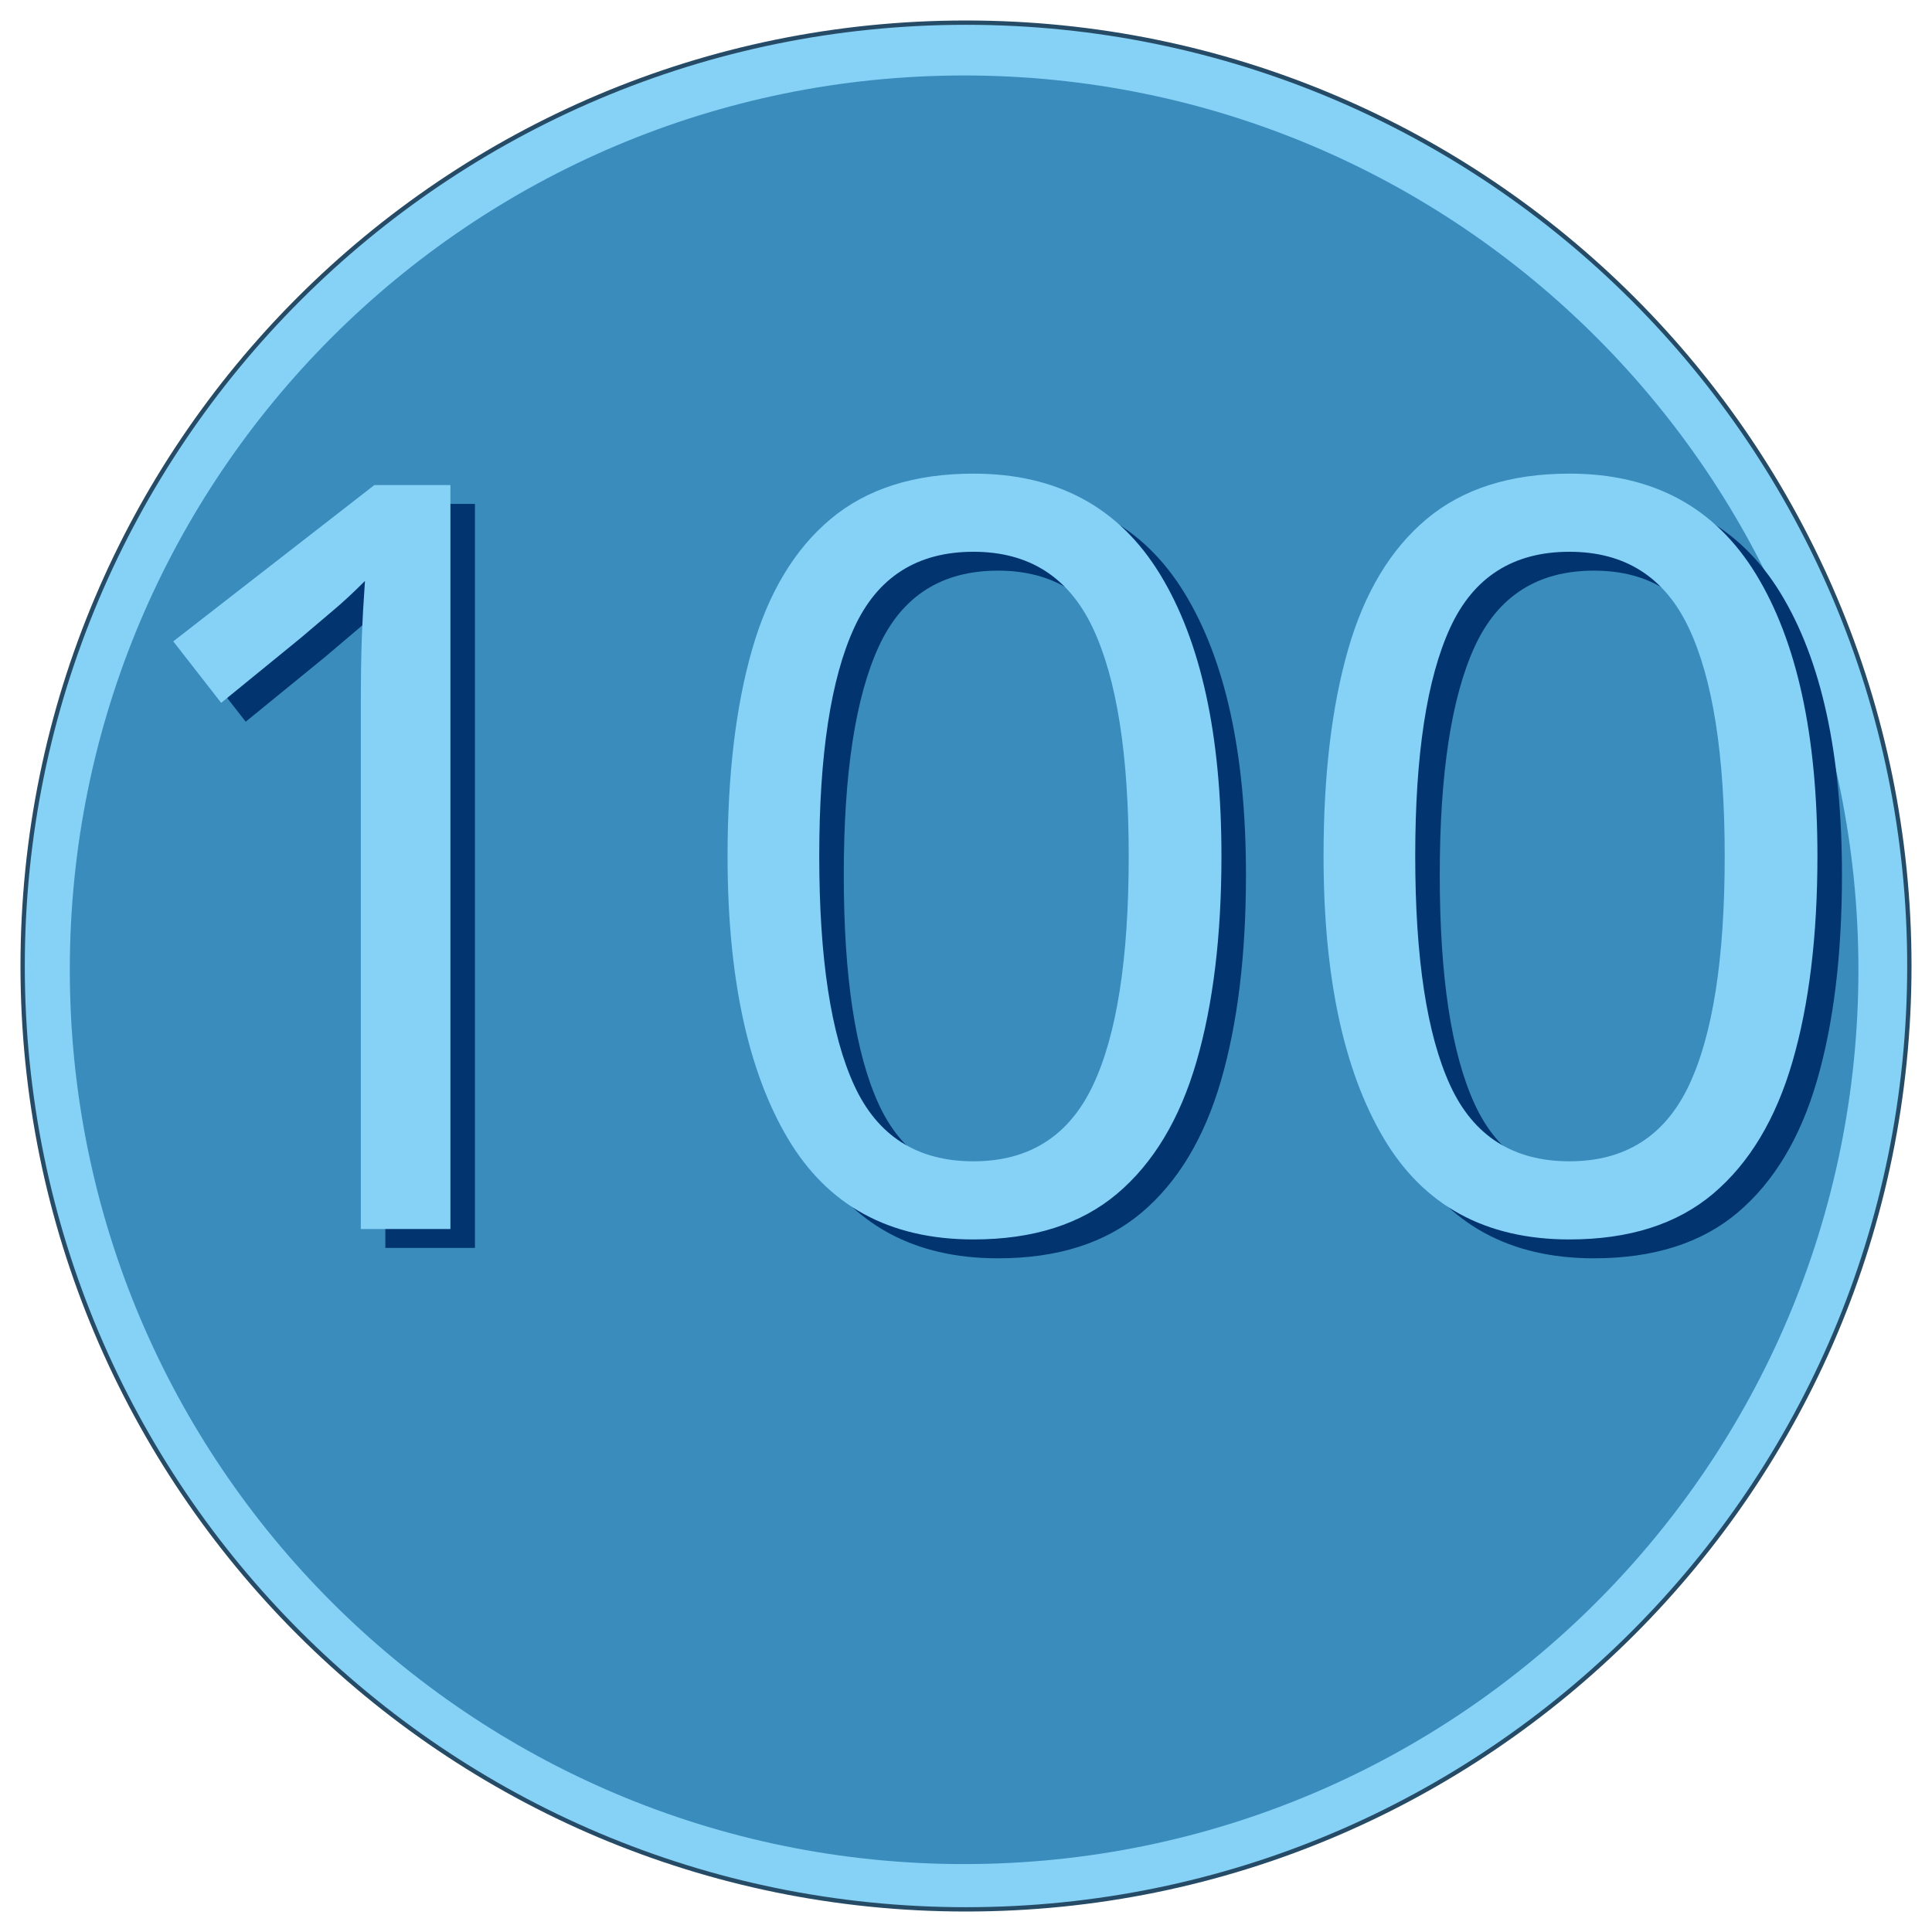
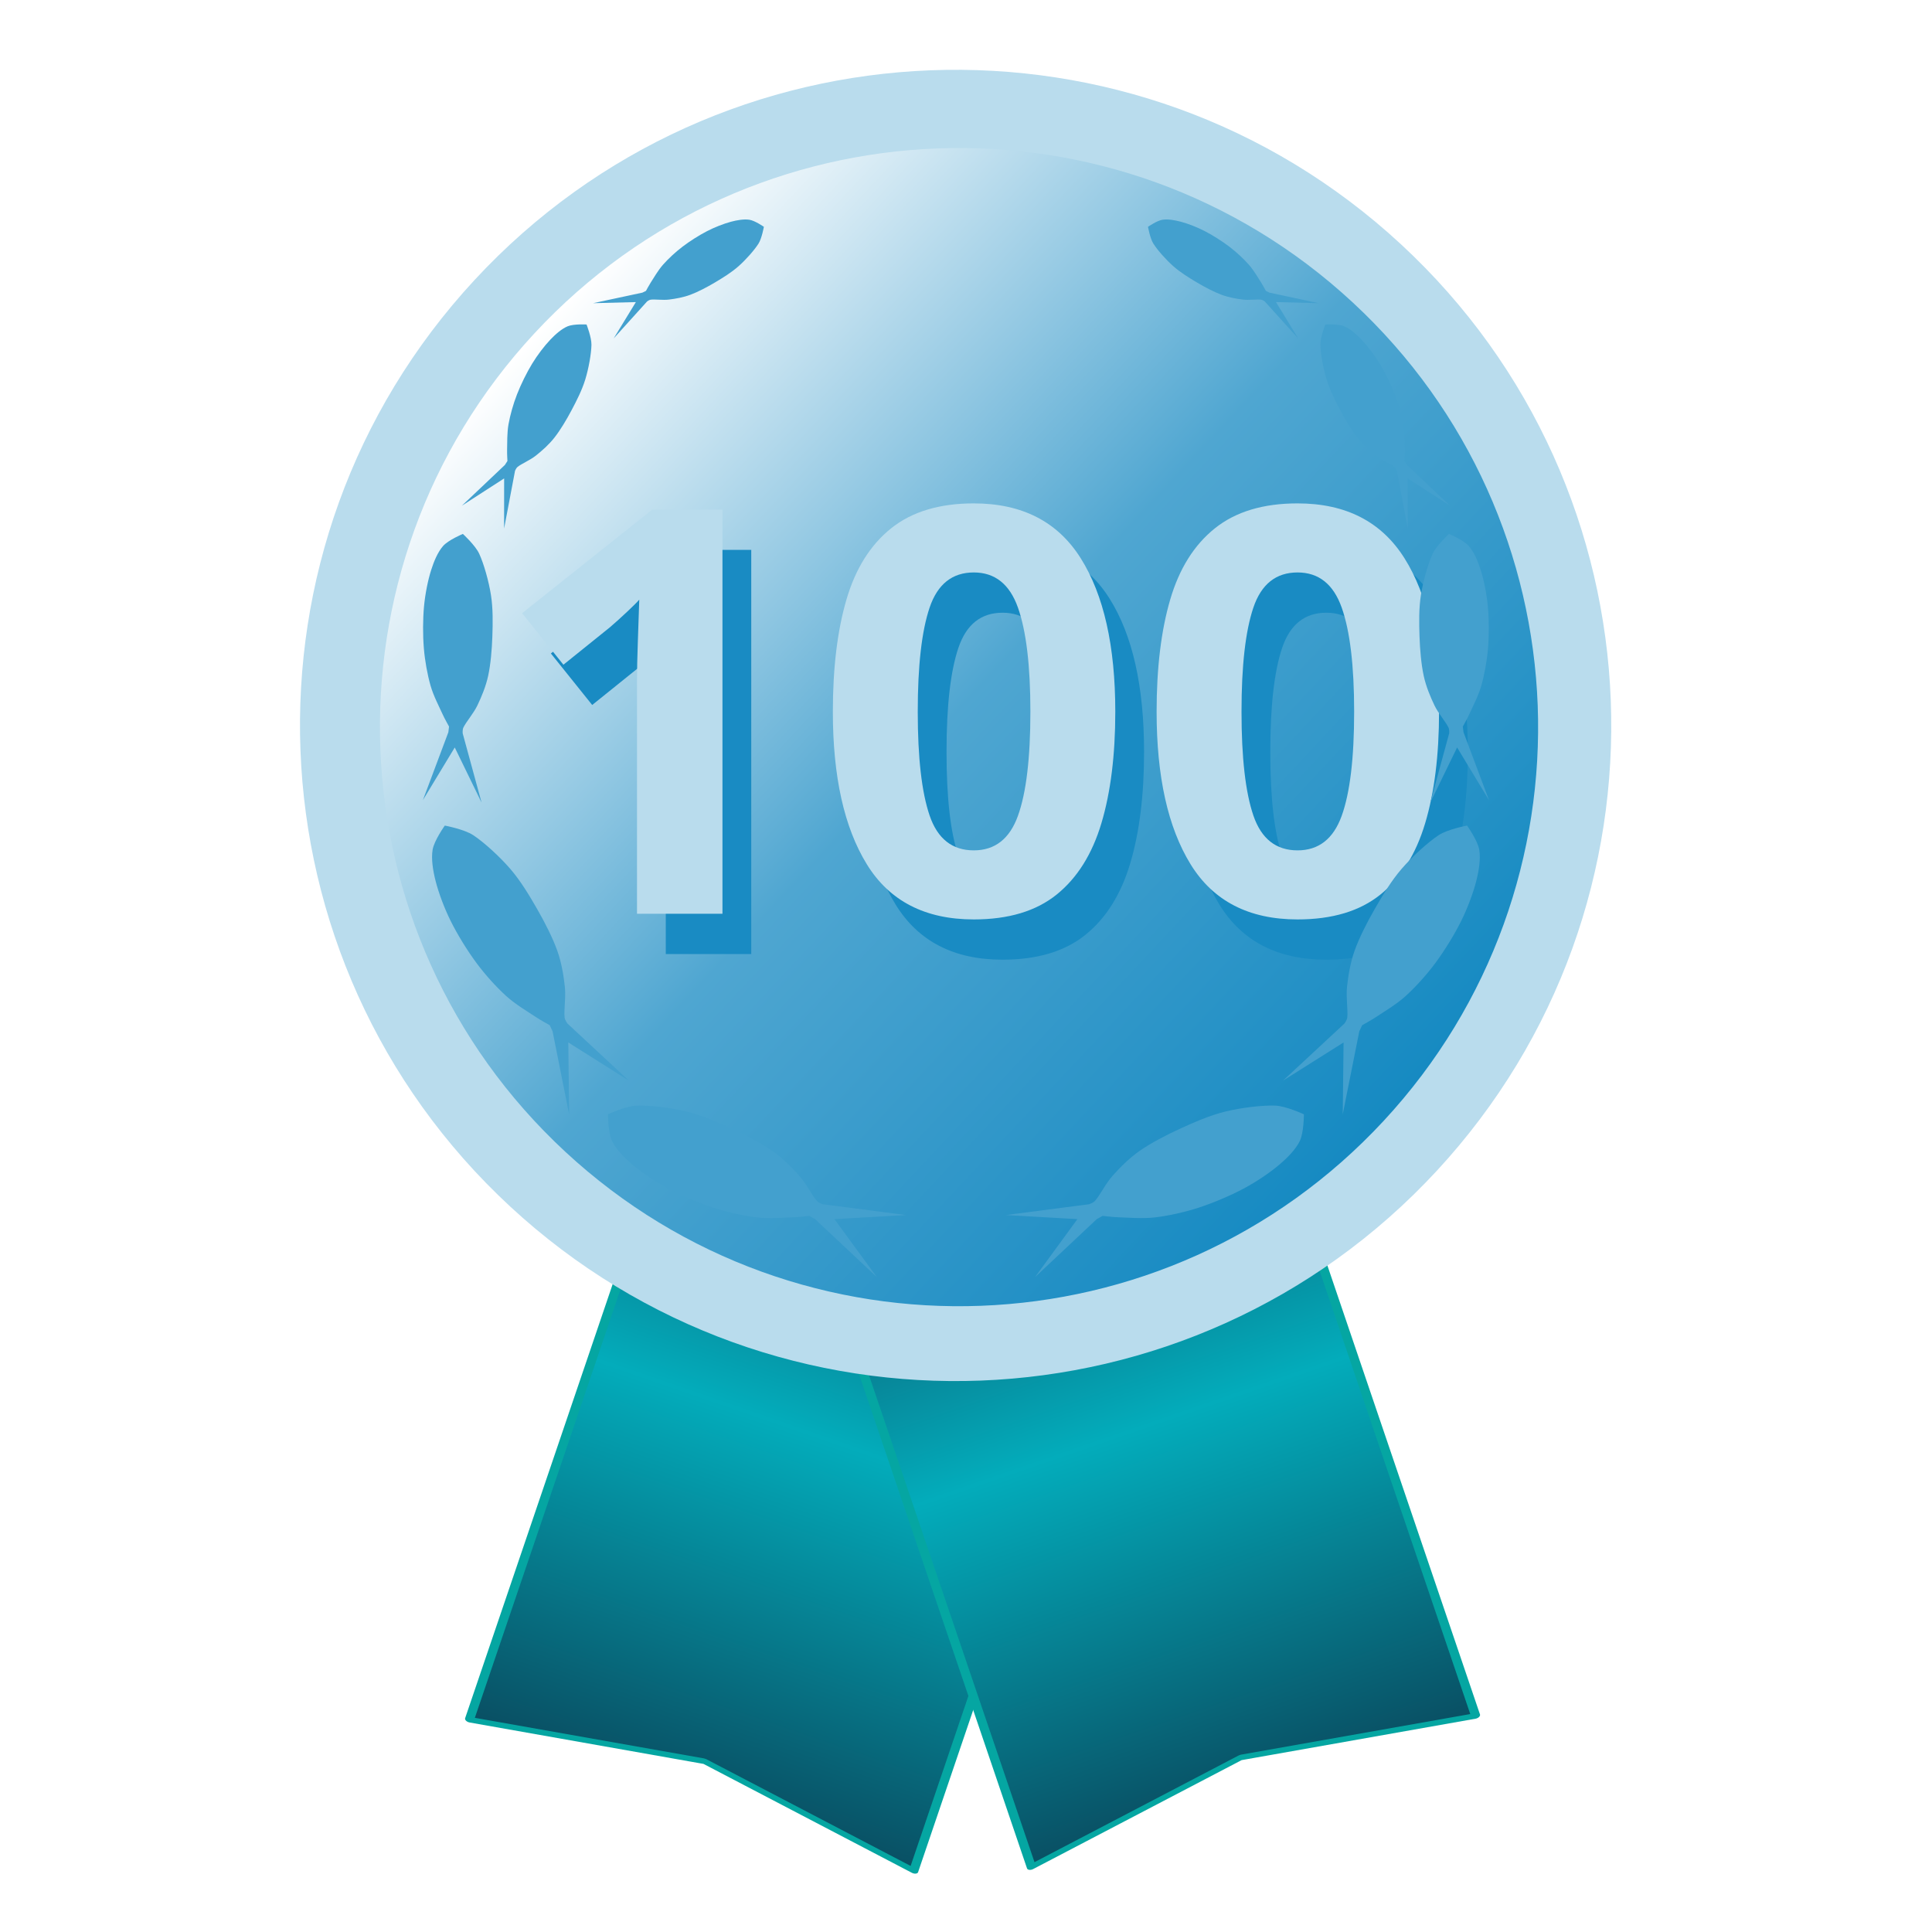
<svg xmlns="http://www.w3.org/2000/svg" width="100%" height="100%" viewBox="0 0 1024 1024" version="1.1" xml:space="preserve" style="fill-rule:evenodd;clip-rule:evenodd;stroke-linecap:round;stroke-linejoin:round;stroke-miterlimit:1.5;">
-   <g transform="matrix(0.978474,0,0,0.978474,12,12)">
-     <circle cx="511" cy="511" r="511" style="fill:rgb(134,210,246);stroke:rgb(38,75,103);stroke-width:2.34px;" />
+   <g transform="matrix(-0.240186,0.706675,1.18952,0.404298,-453.698,7.35252)">
+     <path d="M844,761L441,761L441,959L844,959L818.277,860.493L844,761Z" style="fill:url(#_Linear1);stroke:rgb(5,166,162);stroke-width:3.83px;" />
  </g>
-   <g transform="matrix(0.927593,0,0,0.927593,37,40)">
-     <circle cx="511" cy="511" r="511" style="fill:rgb(58,140,189);" />
+   <g transform="matrix(0.240186,0.706675,-1.18952,0.404298,1484.65,5.35252)">
+     <path d="M844,761L441,761L441,959L844,959L818.277,860.493L844,761Z" style="fill:url(#_Linear2);stroke:rgb(5,166,162);stroke-width:3.83px;" />
+   </g>
+   <g transform="matrix(0.499043,0.461963,-0.461963,0.499043,487.552,-106.574)">
+     <circle cx="511" cy="511" r="511" style="fill:rgb(185,220,237);" />
+   </g>
+   <g transform="matrix(0.440522,0.408309,-0.408309,0.440522,491.844,-48.3623)">
+     <circle cx="511" cy="511" r="511" style="fill:url(#_Linear3);" />
  </g>
  <g id="レイヤー1">
-     <g transform="matrix(0.742039,0,0,0.742039,-120.927,88.5562)">
-       <text x="238px" y="772px" style="font-family:'Tahoma', sans-serif;font-size:744.229px;fill:rgb(2,52,112);">100</text>
+     <g transform="matrix(0.560311,0,0,0.560311,140.925,73.0924)">
+       <text x="238px" y="772px" style="font-family:'SFCompactRounded-Bold', 'SF Compact Rounded';font-weight:700;font-size:535.417px;fill:rgb(25,139,195);">100</text>
    </g>
-     <g transform="matrix(0.742039,0,0,0.742039,-133.927,78.5562)">
-       <text x="238px" y="772px" style="font-family:'Tahoma', sans-serif;font-size:744.229px;fill:rgb(134,210,246);">100</text>
+     <g transform="matrix(0.560311,0,0,0.560311,125.67,51.7524)">
+       <text x="238px" y="772px" style="font-family:'SFCompactRounded-Bold', 'SF Compact Rounded';font-weight:700;font-size:535.417px;fill:rgb(185,220,237);">100</text>
    </g>
  </g>
+   <g transform="matrix(0.202674,-0.0904097,0.0682559,0.153011,252.238,502.922)">
+     <path d="M1645,1545C1645,1545 1613.99,1497.92 1591,1483C1563,1464.83 1515.33,1445.33 1477,1436C1439.32,1426.83 1398.67,1426.5 1361,1427C1324.12,1427.49 1283.17,1430.83 1251,1439C1221.64,1446.45 1192.33,1461.5 1168,1476C1144.97,1489.72 1122,1515.67 1105,1526C1099.3,1529.46 1089,1528 1089,1528L897,1452L1049,1556L900,1669L1091,1581L1107,1579C1107,1579 1129.14,1596.44 1141,1604C1159.83,1616 1191.65,1639.38 1220,1651C1250.5,1663.5 1288.45,1674.01 1324,1679C1360.83,1684.17 1404.67,1685.33 1441,1682C1475.38,1678.85 1513.83,1669.83 1542,1659C1566.87,1649.44 1592.83,1636 1610,1617C1627.17,1598 1645,1545 1645,1545Z" style="fill:rgb(67,160,206);" />
+   </g>
+   <g transform="matrix(0.112488,-0.191304,0.144427,0.0849244,369.39,621.059)">
+     <path d="M1645,1545C1645,1545 1613.99,1497.92 1591,1483C1563,1464.83 1515.33,1445.33 1477,1436C1439.32,1426.83 1398.67,1426.5 1361,1427C1324.12,1427.49 1283.17,1430.83 1251,1439C1221.64,1446.45 1192.33,1461.5 1168,1476C1144.97,1489.72 1122,1515.67 1105,1526C1099.3,1529.46 1089,1528 1089,1528L897,1452L1049,1556L900,1669L1091,1581L1107,1579C1107,1579 1129.14,1596.44 1141,1604C1159.83,1616 1191.65,1639.38 1220,1651C1250.5,1663.5 1288.45,1674.01 1324,1679C1360.83,1684.17 1404.67,1685.33 1441,1682C1475.38,1678.85 1513.83,1669.83 1542,1659C1566.87,1649.44 1592.83,1636 1610,1617C1627.17,1598 1645,1545 1645,1545Z" style="fill:rgb(67,160,206);" />
+   </g>
+   <g transform="matrix(-0.00456997,-0.189974,0.143424,-0.00345016,553.925,600.824)">
+     <path d="M1645,1545C1645,1545 1613.99,1497.92 1591,1483C1563,1464.83 1515.33,1445.33 1477,1436C1439.32,1426.83 1398.67,1426.5 1361,1427C1324.12,1427.49 1283.17,1430.83 1251,1439C1221.64,1446.45 1192.33,1461.5 1168,1476C1144.97,1489.72 1122,1515.67 1105,1526C1099.3,1529.46 1089,1528 1089,1528L897,1452L1049,1556L900,1669L1091,1581L1107,1579C1107,1579 1129.14,1596.44 1141,1604C1159.83,1616 1191.65,1639.38 1220,1651C1250.5,1663.5 1288.45,1674.01 1324,1679C1360.83,1684.17 1404.67,1685.33 1441,1682C1475.38,1678.85 1513.83,1669.83 1542,1659C1566.87,1649.44 1592.83,1636 1610,1617C1627.17,1598 1645,1545 1645,1545Z" style="fill:rgb(67,160,206);" />
+   </g>
+   <g transform="matrix(-0.0713643,-0.137879,0.104093,-0.0538774,659.019,482.043)">
+     <path d="M1645,1545C1645,1545 1613.99,1497.92 1591,1483C1563,1464.83 1515.33,1445.33 1477,1436C1439.32,1426.83 1398.67,1426.5 1361,1427C1324.12,1427.49 1283.17,1430.83 1251,1439C1221.64,1446.45 1192.33,1461.5 1168,1476C1144.97,1489.72 1122,1515.67 1105,1526C1099.3,1529.46 1089,1528 1089,1528L897,1452L1049,1556L900,1669L1091,1581L1107,1579C1107,1579 1129.14,1596.44 1141,1604C1159.83,1616 1191.65,1639.38 1220,1651C1250.5,1663.5 1288.45,1674.01 1324,1679C1360.83,1684.17 1404.67,1685.33 1441,1682C1475.38,1678.85 1513.83,1669.83 1542,1659C1566.87,1649.44 1592.83,1636 1610,1617C1627.17,1598 1645,1545 1645,1545Z" style="fill:rgb(67,160,206);" />
+   </g>
+   <g transform="matrix(-0.11288,-0.0685277,0.0517358,-0.0852201,714.22,364.603)">
+     <path d="M1645,1545C1645,1545 1613.99,1497.92 1591,1483C1563,1464.83 1515.33,1445.33 1477,1436C1439.32,1426.83 1398.67,1426.5 1361,1427C1324.12,1427.49 1283.17,1430.83 1251,1439C1221.64,1446.45 1192.33,1461.5 1168,1476C1144.97,1489.72 1122,1515.67 1105,1526C1099.3,1529.46 1089,1528 1089,1528L897,1452L1049,1556L900,1669L1091,1581L1107,1579C1107,1579 1129.14,1596.44 1141,1604C1159.83,1616 1191.65,1639.38 1220,1651C1250.5,1663.5 1288.45,1674.01 1324,1679C1360.83,1684.17 1404.67,1685.33 1441,1682C1475.38,1678.85 1513.83,1669.83 1542,1659C1566.87,1649.44 1592.83,1636 1610,1617C1627.17,1598 1645,1545 1645,1545Z" style="fill:rgb(67,160,206);" />
+   </g>
+   <g transform="matrix(-0.202674,-0.0904097,-0.0682559,0.153011,761.093,502.922)">
+     <path d="M1645,1545C1645,1545 1613.99,1497.92 1591,1483C1563,1464.83 1515.33,1445.33 1477,1436C1439.32,1426.83 1398.67,1426.5 1361,1427C1324.12,1427.49 1283.17,1430.83 1251,1439C1221.64,1446.45 1192.33,1461.5 1168,1476C1144.97,1489.72 1122,1515.67 1105,1526C1099.3,1529.46 1089,1528 1089,1528L897,1452L1049,1556L900,1669L1091,1581L1107,1579C1107,1579 1129.14,1596.44 1141,1604C1159.83,1616 1191.65,1639.38 1220,1651C1250.5,1663.5 1288.45,1674.01 1324,1679C1360.83,1684.17 1404.67,1685.33 1441,1682C1475.38,1678.85 1513.83,1669.83 1542,1659C1566.87,1649.44 1592.83,1636 1610,1617C1627.17,1598 1645,1545 1645,1545Z" style="fill:rgb(67,160,206);" />
+   </g>
+   <g transform="matrix(-0.112488,-0.191304,-0.144427,0.0849244,643.941,621.059)">
+     <path d="M1645,1545C1645,1545 1613.99,1497.92 1591,1483C1563,1464.83 1515.33,1445.33 1477,1436C1439.32,1426.83 1398.67,1426.5 1361,1427C1324.12,1427.49 1283.17,1430.83 1251,1439C1221.64,1446.45 1192.33,1461.5 1168,1476C1144.97,1489.72 1122,1515.67 1105,1526C1099.3,1529.46 1089,1528 1089,1528L897,1452L1049,1556L900,1669L1091,1581L1107,1579C1107,1579 1129.14,1596.44 1141,1604C1159.83,1616 1191.65,1639.38 1220,1651C1250.5,1663.5 1288.45,1674.01 1324,1679C1360.83,1684.17 1404.67,1685.33 1441,1682C1475.38,1678.85 1513.83,1669.83 1542,1659C1566.87,1649.44 1592.83,1636 1610,1617C1627.17,1598 1645,1545 1645,1545Z" style="fill:rgb(67,160,206);" />
+   </g>
+   <g transform="matrix(0.00456997,-0.189974,-0.143424,-0.00345016,459.405,600.824)">
+     <path d="M1645,1545C1645,1545 1613.99,1497.92 1591,1483C1563,1464.83 1515.33,1445.33 1477,1436C1439.32,1426.83 1398.67,1426.5 1361,1427C1324.12,1427.49 1283.17,1430.83 1251,1439C1221.64,1446.45 1192.33,1461.5 1168,1476C1144.97,1489.72 1122,1515.67 1105,1526C1099.3,1529.46 1089,1528 1089,1528L897,1452L1049,1556L900,1669L1091,1581L1107,1579C1107,1579 1129.14,1596.44 1141,1604C1159.83,1616 1191.65,1639.38 1220,1651C1250.5,1663.5 1288.45,1674.01 1324,1679C1360.83,1684.17 1404.67,1685.33 1441,1682C1475.38,1678.85 1513.83,1669.83 1542,1659C1566.87,1649.44 1592.83,1636 1610,1617C1627.17,1598 1645,1545 1645,1545Z" style="fill:rgb(67,160,206);" />
+   </g>
+   <g transform="matrix(0.0713643,-0.137879,-0.104093,-0.0538774,354.312,482.043)">
+     <path d="M1645,1545C1645,1545 1613.99,1497.92 1591,1483C1563,1464.83 1515.33,1445.33 1477,1436C1439.32,1426.83 1398.67,1426.5 1361,1427C1324.12,1427.49 1283.17,1430.83 1251,1439C1221.64,1446.45 1192.33,1461.5 1168,1476C1144.97,1489.72 1122,1515.67 1105,1526C1099.3,1529.46 1089,1528 1089,1528L897,1452L1049,1556L900,1669L1091,1581L1107,1579C1107,1579 1129.14,1596.44 1141,1604C1159.83,1616 1191.65,1639.38 1220,1651C1250.5,1663.5 1288.45,1674.01 1324,1679C1360.83,1684.17 1404.67,1685.33 1441,1682C1475.38,1678.85 1513.83,1669.83 1542,1659C1566.87,1649.44 1592.83,1636 1610,1617C1627.17,1598 1645,1545 1645,1545Z" style="fill:rgb(67,160,206);" />
+   </g>
+   <g transform="matrix(0.11288,-0.0685277,-0.0517358,-0.0852201,299.111,364.603)">
+     <path d="M1645,1545C1645,1545 1613.99,1497.92 1591,1483C1563,1464.83 1515.33,1445.33 1477,1436C1439.32,1426.83 1398.67,1426.5 1361,1427C1324.12,1427.49 1283.17,1430.83 1251,1439C1221.64,1446.45 1192.33,1461.5 1168,1476C1144.97,1489.72 1122,1515.67 1105,1526C1099.3,1529.46 1089,1528 1089,1528L897,1452L1049,1556L900,1669L1091,1581L1107,1579C1107,1579 1129.14,1596.44 1141,1604C1159.83,1616 1191.65,1639.38 1220,1651C1250.5,1663.5 1288.45,1674.01 1324,1679C1360.83,1684.17 1404.67,1685.33 1441,1682C1475.38,1678.85 1513.83,1669.83 1542,1659C1566.87,1649.44 1592.83,1636 1610,1617C1627.17,1598 1645,1545 1645,1545Z" style="fill:rgb(67,160,206);" />
+   </g>
+   <defs>
+     <linearGradient id="_Linear1" x1="0" y1="0" x2="1" y2="0" gradientUnits="userSpaceOnUse" gradientTransform="matrix(403,0,0,198,441,860)">
+       <stop offset="0" style="stop-color:rgb(9,119,139);stop-opacity:1" />
+       <stop offset="0.33" style="stop-color:rgb(3,172,187);stop-opacity:1" />
+       <stop offset="1" style="stop-color:rgb(9,79,99);stop-opacity:1" />
+     </linearGradient>
+     <linearGradient id="_Linear2" x1="0" y1="0" x2="1" y2="0" gradientUnits="userSpaceOnUse" gradientTransform="matrix(403,0,0,198,441,860)">
+       <stop offset="0" style="stop-color:rgb(9,119,139);stop-opacity:1" />
+       <stop offset="0.33" style="stop-color:rgb(3,172,187);stop-opacity:1" />
+       <stop offset="1" style="stop-color:rgb(9,79,99);stop-opacity:1" />
+     </linearGradient>
+     <linearGradient id="_Linear3" x1="0" y1="0" x2="1" y2="0" gradientUnits="userSpaceOnUse" gradientTransform="matrix(1022,0,0,1022,0,511)">
+       <stop offset="0" style="stop-color:white;stop-opacity:1" />
+       <stop offset="0.49" style="stop-color:rgb(79,166,209);stop-opacity:1" />
+       <stop offset="1" style="stop-color:rgb(22,138,194);stop-opacity:1" />
+     </linearGradient>
+   </defs>
</svg>
